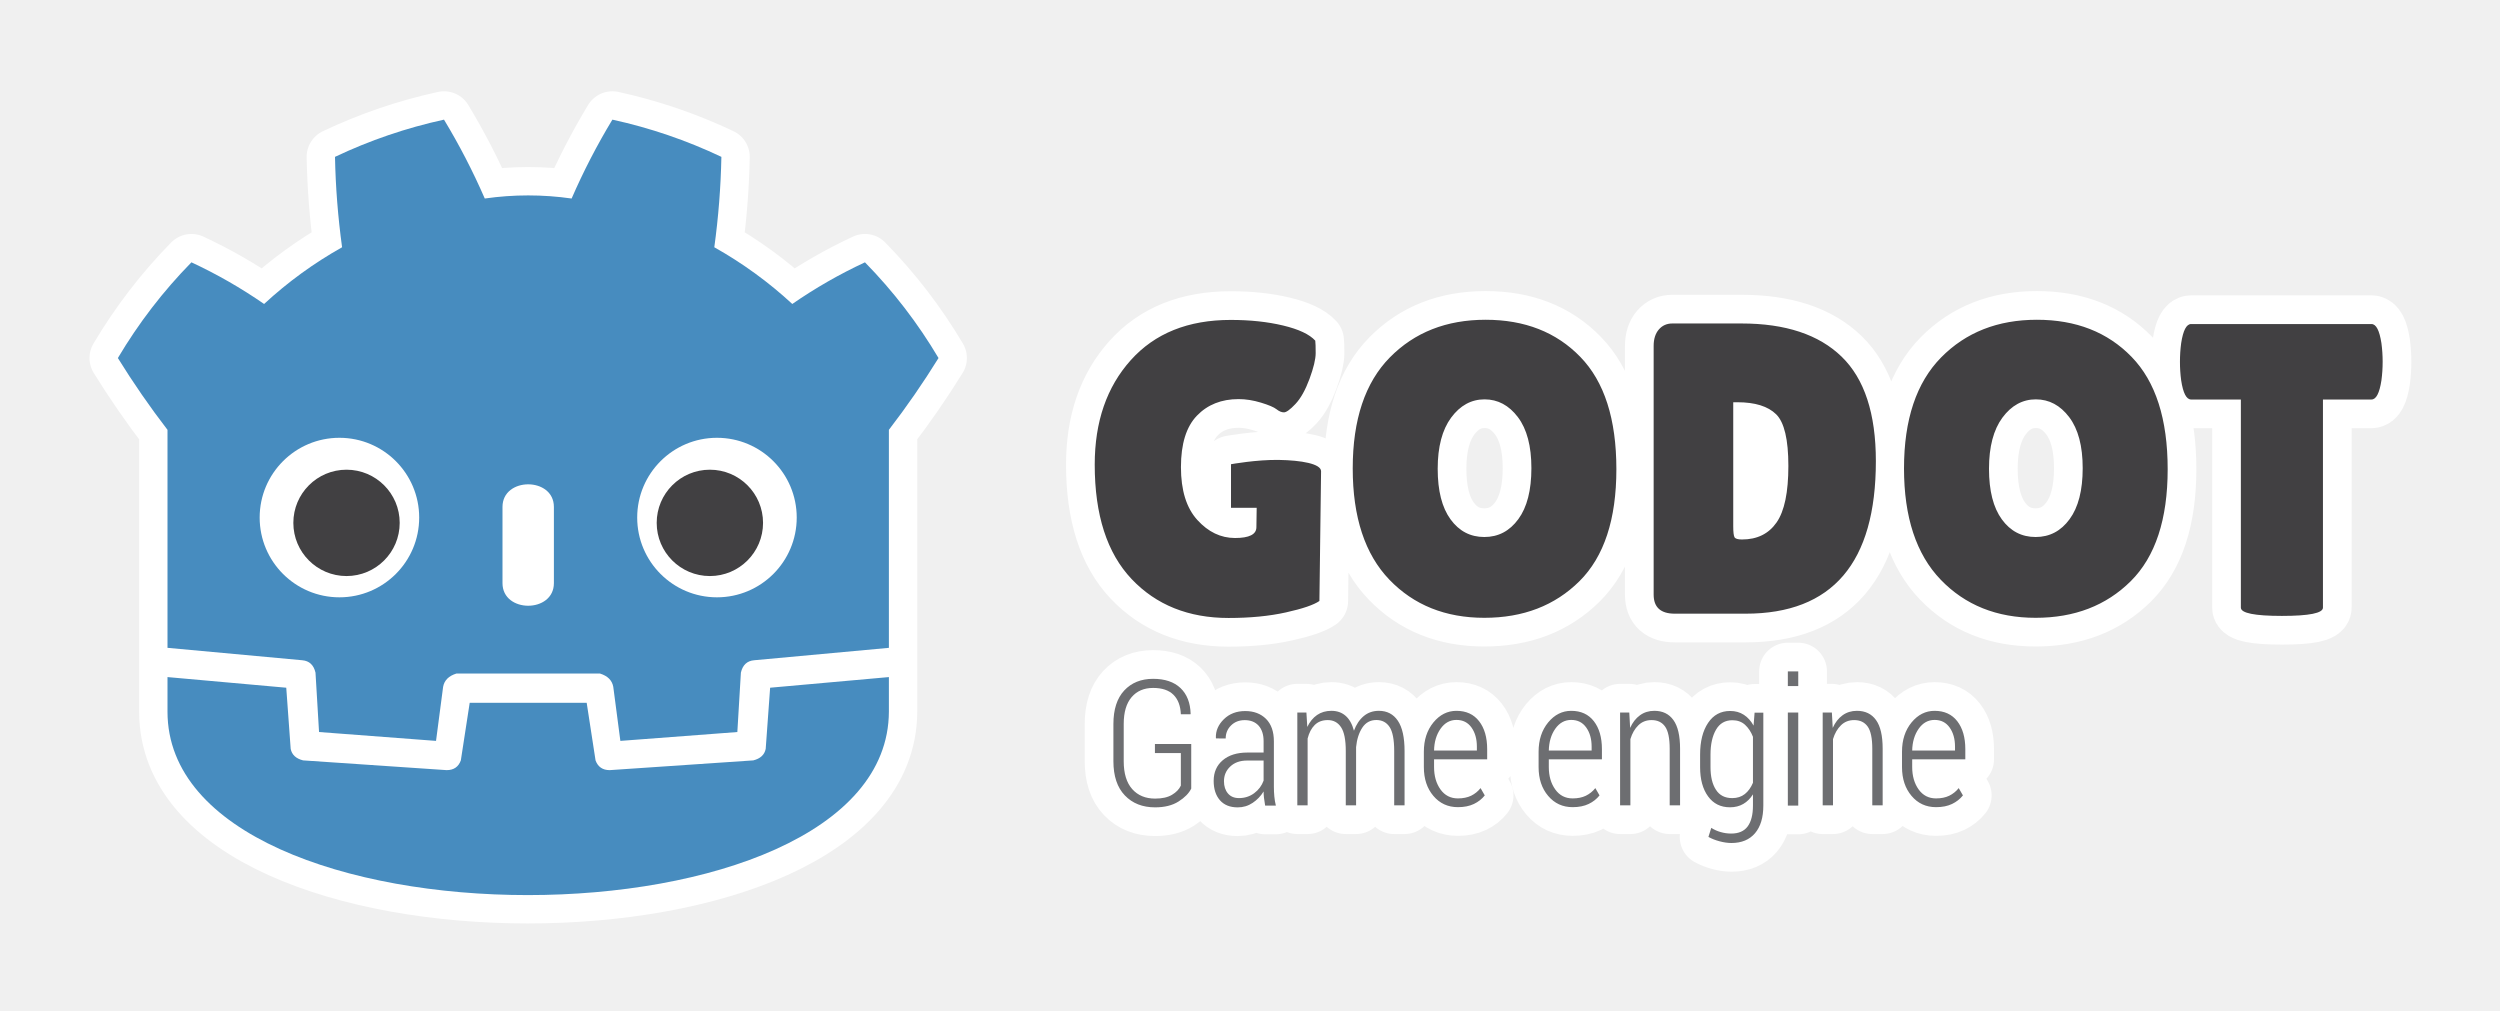
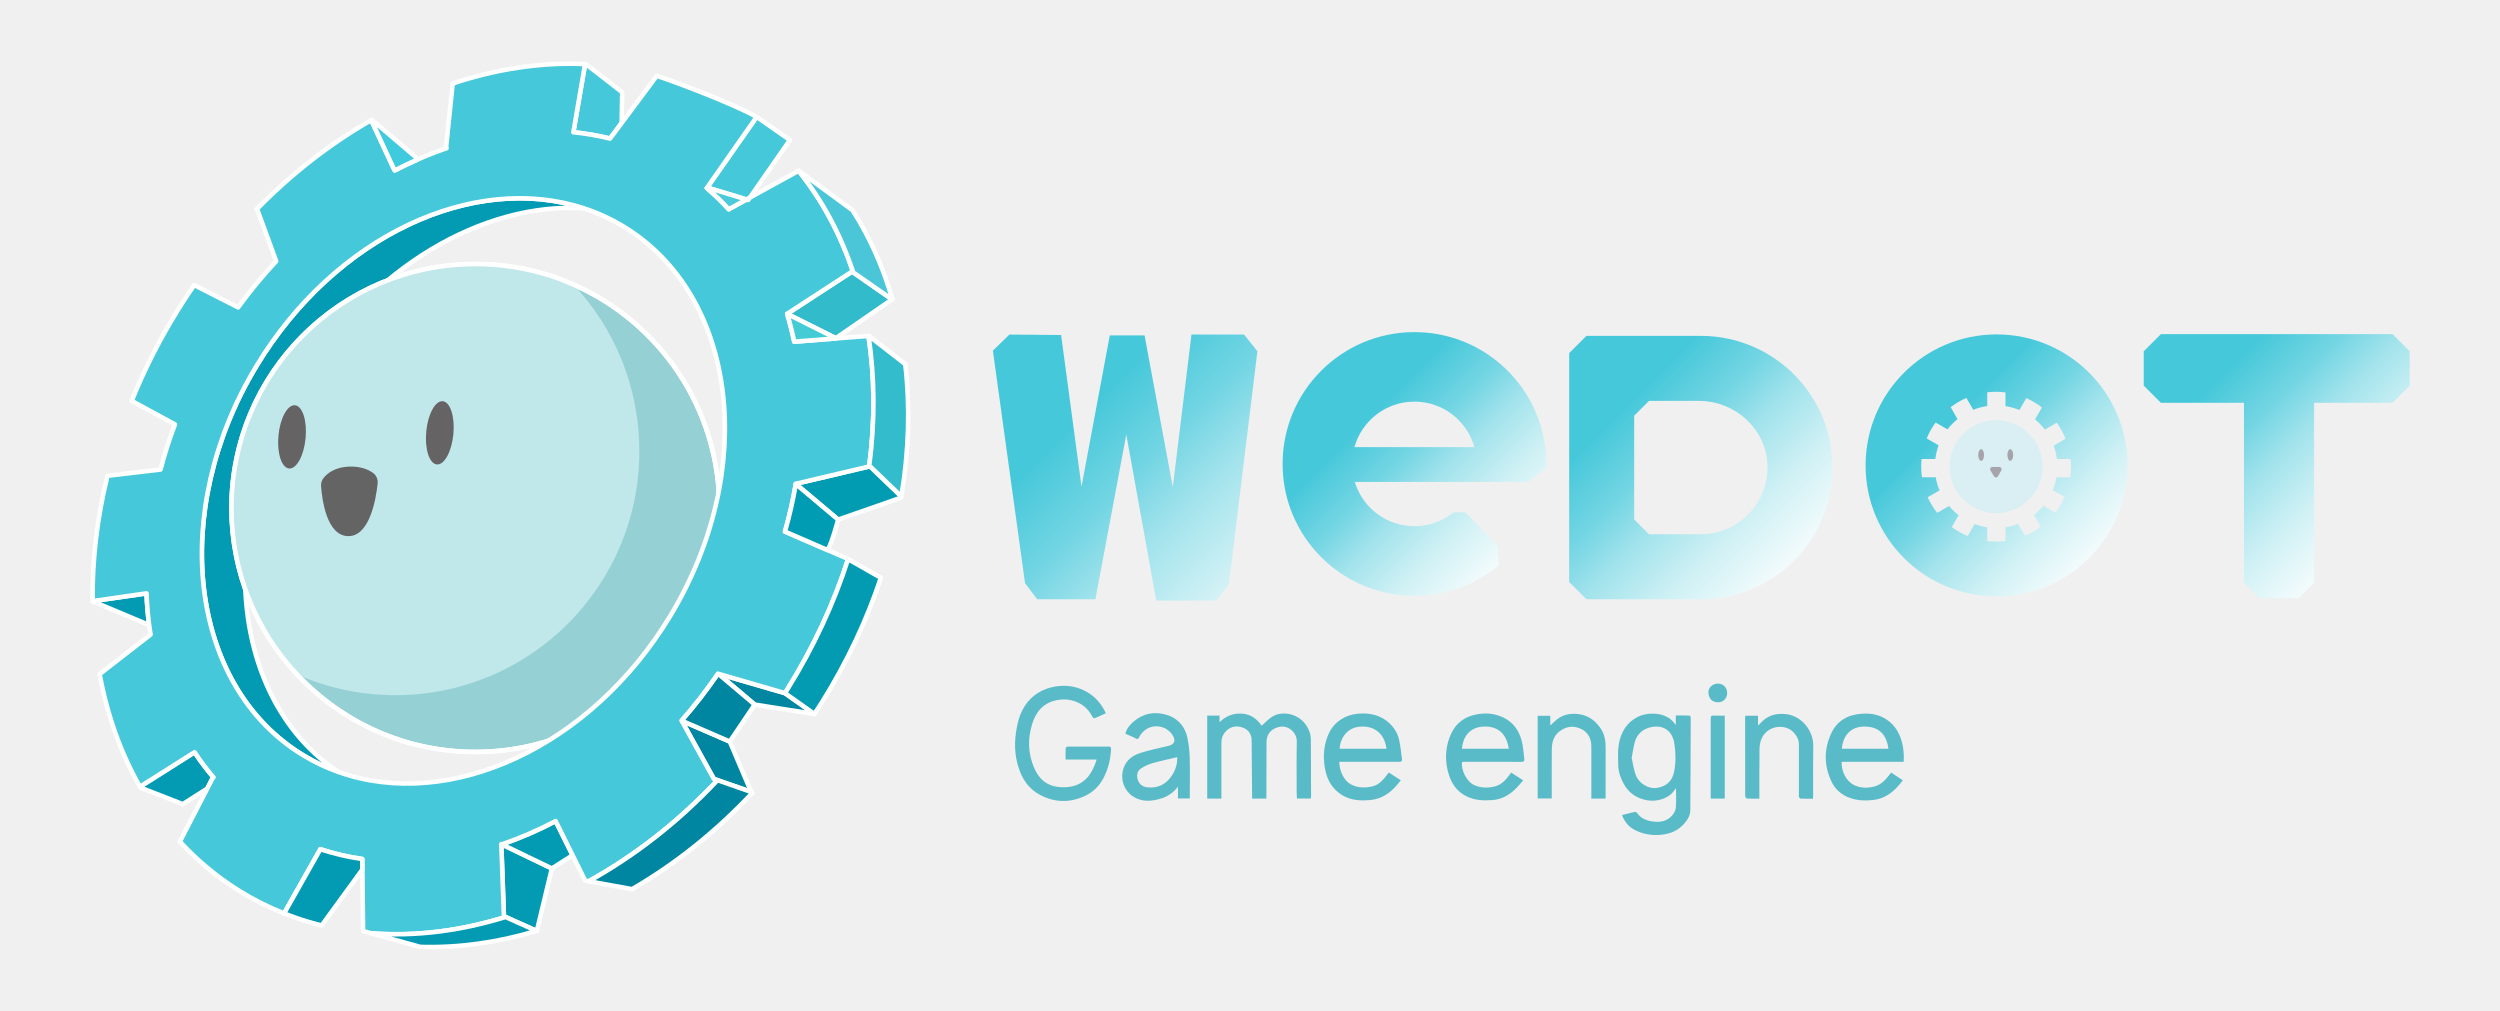
- <svg xmlns="http://www.w3.org/2000/svg" width="1024" height="414">
-   <path stroke="#fff" stroke-linejoin="round" stroke-width="23.5" d="M523.82 188.382c-9.142-.142-19.603 1.764-19.603 1.764v17.842h10.52l-.117 7.953c0 2.946-2.92 4.427-8.747 4.427-5.831 0-10.982-2.47-15.45-7.395-4.48-4.932-6.708-12.141-6.708-21.64 0-9.519 2.176-16.537 6.536-21.065 4.35-4.524 10.05-6.794 17.064-6.794 2.946 0 5.996.476 9.168 1.445 3.174.962 5.293 1.863 6.375 2.707 1.072.867 2.09 1.277 3.056 1.277.96 0 2.513-1.122 4.66-3.392 2.153-2.263 4.082-5.693 5.782-10.267 1.694-4.598 2.543-8.122 2.543-10.621 0-2.48-.054-4.19-.164-5.092-2.379-2.603-6.767-4.666-13.168-6.2-6.39-1.53-13.552-2.289-21.476-2.289-17.438 0-31.073 5.49-40.92 16.47-9.855 10.982-14.773 25.24-14.773 42.79 0 20.607 5.035 36.227 15.103 46.868 10.085 10.64 23.327 15.953 39.743 15.953 8.827 0 16.664-.76 23.51-2.289 6.853-1.523 11.41-3.088 13.676-4.67l.68-53.137c0-3.087-8.149-4.488-17.29-4.645zm84.247-24.804c-5.431 0-9.98 2.496-13.671 7.47-3.672 4.98-5.517 11.969-5.517 20.963 0 9.013 1.754 15.914 5.27 20.722 3.508 4.823 8.117 7.225 13.835 7.225 5.715 0 10.358-2.432 13.924-7.313q5.351-7.293 5.353-20.884c0-9.054-1.846-16.023-5.524-20.89q-5.51-7.292-13.67-7.293m-.083 89.477c-15.9 0-28.868-5.203-38.89-15.61q-15.016-15.624-15.017-45.592c0-19.992 5.063-35.128 15.191-45.435 10.131-10.293 23.209-15.444 39.228-15.444 16.016 0 28.954 5.058 38.795 15.204 9.858 10.126 14.778 25.477 14.778 46.009 0 20.546-5.034 35.828-15.114 45.856-10.08 10.008-23.062 15.012-38.971 15.012m101.95-88.298v50.788c0 2.37.176 3.866.515 4.493.337.624 1.358.937 3.052.937 6.232 0 10.954-2.328 14.181-6.97 3.235-4.636 4.835-12.356 4.835-23.168 0-10.817-1.674-17.865-5-21.139-3.344-3.283-8.64-4.94-15.884-4.94zm-32.599 78.798V141.681c0-2.832.704-5.067 2.126-6.724 1.413-1.632 3.25-2.461 5.521-2.461h28.357c17.994 0 31.664 4.54 40.994 13.597 9.347 9.054 14.02 23.31 14.02 42.784 0 41.66-17.778 62.486-53.326 62.486h-29.03c-5.769 0-8.662-2.597-8.662-7.808m156.544-79.977c-5.432 0-9.994 2.496-13.678 7.47q-5.507 7.471-5.508 20.963c0 9.013 1.758 15.914 5.262 20.722 3.505 4.823 8.119 7.225 13.837 7.225 5.717 0 10.363-2.432 13.924-7.313q5.354-7.293 5.355-20.884c0-9.054-1.843-16.023-5.522-20.89-3.68-4.861-8.23-7.293-13.67-7.293m-.087 89.477q-23.86 0-38.88-15.61-15.03-15.624-15.03-45.592c0-19.992 5.065-35.128 15.191-45.435 10.139-10.293 23.209-15.444 39.233-15.444 16.02 0 28.946 5.058 38.8 15.204 9.85 10.126 14.772 25.477 14.772 46.009 0 20.546-5.037 35.828-15.115 45.856-10.076 10.008-23.07 15.012-38.971 15.012m117.69-4.17c0 2.251-5.597 3.392-16.809 3.392-11.202 0-16.815-1.141-16.815-3.392v-85.248h-20.371c-1.928 0-3.286-2.597-4.077-7.818a56 56 0 0 1-.501-7.636c0-2.592.162-5.146.501-7.636.79-5.205 2.15-7.823 4.077-7.823h73.864c1.924 0 3.277 2.617 4.078 7.823.333 2.49.505 5.043.505 7.636 0 2.608-.172 5.152-.505 7.637-.8 5.22-2.154 7.817-4.078 7.817h-19.87z" />
-   <path fill="#414042" d="M523.82 188.382c-9.142-.142-19.603 1.764-19.603 1.764v17.842h10.52l-.117 7.953c0 2.946-2.92 4.427-8.747 4.427-5.831 0-10.982-2.47-15.45-7.395-4.48-4.932-6.708-12.141-6.708-21.64 0-9.519 2.176-16.537 6.536-21.065 4.35-4.524 10.05-6.794 17.064-6.794 2.946 0 5.996.476 9.168 1.445 3.174.962 5.293 1.863 6.375 2.707 1.072.867 2.09 1.277 3.056 1.277.96 0 2.513-1.122 4.66-3.392 2.153-2.263 4.082-5.693 5.782-10.267 1.694-4.598 2.543-8.122 2.543-10.621 0-2.48-.054-4.19-.164-5.092-2.379-2.603-6.767-4.666-13.168-6.2-6.39-1.53-13.552-2.289-21.476-2.289-17.438 0-31.073 5.49-40.92 16.47-9.855 10.982-14.773 25.24-14.773 42.79 0 20.607 5.035 36.227 15.103 46.868 10.085 10.64 23.327 15.953 39.743 15.953 8.827 0 16.664-.76 23.51-2.289 6.853-1.523 11.41-3.088 13.676-4.67l.68-53.137c0-3.087-8.149-4.488-17.29-4.645m84.247-24.804c-5.431 0-9.98 2.496-13.671 7.47-3.672 4.98-5.517 11.969-5.517 20.963 0 9.013 1.754 15.914 5.27 20.722 3.508 4.823 8.117 7.225 13.835 7.225 5.715 0 10.358-2.432 13.924-7.313q5.351-7.293 5.353-20.884c0-9.054-1.846-16.023-5.524-20.89q-5.51-7.292-13.67-7.293m-.083 89.477c-15.9 0-28.868-5.203-38.89-15.61q-15.016-15.624-15.017-45.592c0-19.992 5.063-35.128 15.191-45.435 10.131-10.293 23.209-15.444 39.228-15.444 16.016 0 28.954 5.058 38.795 15.204 9.858 10.126 14.778 25.477 14.778 46.009 0 20.546-5.034 35.828-15.114 45.856-10.08 10.008-23.062 15.012-38.971 15.012m101.95-88.298v50.788c0 2.37.176 3.866.515 4.493.337.624 1.358.937 3.052.937 6.232 0 10.954-2.328 14.181-6.97 3.235-4.636 4.835-12.356 4.835-23.168 0-10.817-1.674-17.865-5-21.139-3.344-3.283-8.64-4.94-15.884-4.94zm-32.599 78.798V141.681c0-2.832.704-5.067 2.126-6.724 1.413-1.632 3.25-2.461 5.521-2.461h28.357c17.994 0 31.664 4.54 40.994 13.597 9.347 9.054 14.02 23.31 14.02 42.784 0 41.66-17.778 62.486-53.326 62.486h-29.03c-5.769 0-8.662-2.597-8.662-7.808m156.544-79.977c-5.432 0-9.994 2.496-13.678 7.47q-5.507 7.471-5.508 20.963c0 9.013 1.758 15.914 5.262 20.722 3.505 4.823 8.119 7.225 13.837 7.225 5.717 0 10.363-2.432 13.924-7.313q5.354-7.293 5.355-20.884c0-9.054-1.843-16.023-5.522-20.89-3.68-4.861-8.23-7.293-13.67-7.293m-.087 89.477q-23.86 0-38.88-15.61-15.03-15.624-15.03-45.592c0-19.992 5.065-35.128 15.191-45.435 10.139-10.293 23.209-15.444 39.233-15.444 16.02 0 28.946 5.058 38.8 15.204 9.85 10.126 14.772 25.477 14.772 46.009 0 20.546-5.037 35.828-15.115 45.856-10.076 10.008-23.07 15.012-38.971 15.012m117.69-4.17c0 2.251-5.597 3.392-16.809 3.392-11.202 0-16.815-1.141-16.815-3.392v-85.248h-20.371c-1.928 0-3.286-2.597-4.077-7.818a56 56 0 0 1-.501-7.636c0-2.592.162-5.146.501-7.636.79-5.205 2.15-7.823 4.077-7.823h73.864c1.924 0 3.277 2.617 4.078 7.823.333 2.49.505 5.043.505 7.636 0 2.608-.172 5.152-.505 7.637-.8 5.22-2.154 7.817-4.078 7.817h-19.87z" />
-   <path stroke="#fff" stroke-linejoin="round" stroke-width="23.5" d="M487.93 322.997c-.94 1.926-2.664 3.691-5.188 5.289-2.52 1.607-5.722 2.406-9.611 2.406-5.132 0-9.259-1.617-12.394-4.887-3.122-3.243-4.686-7.92-4.686-14.022V296.57c0-5.97 1.473-10.548 4.431-13.743 2.95-3.17 6.903-4.78 11.84-4.78 4.824 0 8.564 1.27 11.212 3.781 2.639 2.519 4.025 6.038 4.146 10.532l-.066.2h-3.94c-.14-3.443-1.14-6.101-3.022-7.979-1.871-1.861-4.655-2.803-8.33-2.803-3.72 0-6.668 1.259-8.823 3.785-2.15 2.518-3.224 6.17-3.224 10.968v15.301q.001 7.462 3.476 11.382c2.316 2.592 5.438 3.892 9.38 3.892 2.876 0 5.19-.51 6.92-1.554 1.738-1.028 2.942-2.285 3.624-3.775V308.45h-10.618v-3.704h14.873zm19.557 3.902c2.336 0 4.416-.661 6.232-2.01 1.82-1.353 3.096-3.063 3.852-5.146v-8.224h-6.756q-4.31 0-6.896 2.442c-1.726 1.617-2.581 3.637-2.581 6.037 0 2.03.534 3.696 1.616 4.981 1.08 1.289 2.59 1.92 4.533 1.92m10.715 3.068a99 99 0 0 1-.48-3.225 22 22 0 0 1-.15-2.562 14.9 14.9 0 0 1-4.483 4.675c-1.836 1.236-3.878 1.848-6.128 1.848-3.147 0-5.567-.975-7.28-2.927-1.702-1.96-2.563-4.6-2.563-7.936 0-3.523 1.237-6.35 3.72-8.448 2.48-2.098 5.85-3.147 10.09-3.147h6.643v-4.672c0-2.686-.686-4.802-2.032-6.331-1.375-1.51-3.264-2.275-5.701-2.275-2.268 0-4.139.722-5.608 2.182-1.463 1.45-2.19 3.224-2.19 5.337l-3.944-.035-.07-.206c-.11-2.866.973-5.4 3.261-7.646 2.279-2.24 5.203-3.352 8.761-3.352 3.517 0 6.347 1.069 8.509 3.2q3.224 3.227 3.226 9.21v18.645c0 1.358.064 2.677.183 3.936a25 25 0 0 0 .627 3.729zm16.905-38.108.36 5.9c1-2.112 2.339-3.739 3.998-4.896q2.498-1.711 5.874-1.711c2.296 0 4.232.668 5.794 2.02 1.562 1.347 2.714 3.387 3.446 6.127.938-2.529 2.264-4.528 3.986-5.975 1.722-1.45 3.812-2.172 6.23-2.172 3.335 0 5.923 1.35 7.755 4.05 1.841 2.705 2.759 6.856 2.759 12.464v22.207h-4.246v-22.28c0-4.663-.645-7.946-1.9-9.834-1.261-1.89-3.071-2.842-5.41-2.842-2.462 0-4.384 1.04-5.767 3.152-1.375 2.112-2.223 4.754-2.531 7.945v23.86h-4.224v-22.258c0-4.554-.639-7.812-1.945-9.759-1.299-1.946-3.107-2.912-5.427-2.912-2.218 0-4.013.677-5.358 2.02-1.353 1.349-2.315 3.195-2.899 5.538v27.369h-4.22v-38.014zm61.457 3.021q-3.966 0-6.517 3.613c-1.705 2.415-2.585 5.392-2.656 8.938h17.537v-1.626c0-3.137-.736-5.75-2.21-7.822-1.482-2.075-3.53-3.103-6.154-3.103m.598 35.735c-4.099 0-7.451-1.543-10.055-4.621q-3.895-4.61-3.896-11.793v-6.313c0-4.798 1.303-8.798 3.912-11.979 2.616-3.167 5.758-4.75 9.441-4.75 3.983 0 7.068 1.413 9.27 4.246q3.313 4.257 3.312 11.434v4.171H587.39v3.162c0 3.68.882 6.744 2.635 9.19 1.757 2.45 4.144 3.666 7.136 3.666 2.077 0 3.888-.367 5.396-1.089a11.1 11.1 0 0 0 3.877-3.132l1.728 2.99c-1.148 1.456-2.634 2.633-4.45 3.505-1.811.868-4 1.312-6.551 1.312m46.411-35.734q-3.976 0-6.528 3.613-2.54 3.62-2.652 8.938h17.54v-1.626c0-3.137-.733-5.75-2.216-7.822-1.475-2.075-3.52-3.103-6.144-3.103m.593 35.735c-4.1 0-7.446-1.543-10.045-4.621q-3.91-4.61-3.91-11.793v-6.313c0-4.798 1.309-8.798 3.913-11.979 2.623-3.167 5.766-4.75 9.45-4.75 3.975 0 7.072 1.413 9.27 4.246 2.2 2.837 3.304 6.65 3.304 11.434v4.171h-21.755v3.162q0 5.52 2.647 9.19c1.747 2.45 4.124 3.666 7.125 3.666 2.087 0 3.888-.367 5.392-1.089a11.2 11.2 0 0 0 3.894-3.132l1.717 2.99c-1.15 1.456-2.633 2.633-4.451 3.505-1.81.868-3.997 1.312-6.55 1.312m23.189-38.755.345 6.284c1.014-2.23 2.353-3.962 4.034-5.166 1.667-1.21 3.63-1.824 5.887-1.824 3.396 0 5.998 1.256 7.804 3.78 1.826 2.518 2.73 6.434 2.73 11.749v23.191h-4.249V306.72c0-4.343-.636-7.377-1.9-9.137-1.258-1.76-3.107-2.636-5.513-2.636-2.158 0-3.968.701-5.419 2.126-1.457 1.412-2.543 3.294-3.267 5.666v27.134h-4.219V291.86zm33.27 22.395c0 3.858.73 6.926 2.213 9.208 1.465 2.304 3.695 3.443 6.671 3.443 2.04 0 3.757-.544 5.167-1.657 1.405-1.113 2.514-2.662 3.336-4.627V301.79c-.79-2.025-1.874-3.66-3.244-4.92-1.368-1.24-3.102-1.863-5.186-1.863-2.97 0-5.216 1.294-6.708 3.891-1.502 2.603-2.25 5.995-2.25 10.161zm-4.262-5.195c0-5.386 1.088-9.714 3.274-12.975 2.169-3.245 5.187-4.871 9.03-4.871 2.134 0 4.007.52 5.607 1.564 1.603 1.024 2.928 2.523 3.992 4.43l.412-5.287h3.581v38.048c0 4.871-1.13 8.646-3.4 11.317-2.271 2.66-5.499 4.009-9.666 4.009-1.5 0-3.11-.235-4.832-.691-1.724-.456-3.252-1.054-4.59-1.805l1.168-3.704a14.1 14.1 0 0 0 3.831 1.716 15.2 15.2 0 0 0 4.352.616q4.536-.001 6.71-2.905c1.452-1.961 2.18-4.798 2.18-8.553v-4.597c-1.079 1.71-2.402 3.024-3.97 3.93-1.563.912-3.39 1.368-5.448 1.368-3.818 0-6.814-1.496-8.976-4.486-2.167-2.983-3.255-6.965-3.255-11.93zm40.2 20.916h-4.266V291.86h4.266zm0-48.968h-4.266v-6.005h4.266zm13.774 10.852.346 6.284c1.016-2.23 2.35-3.962 4.027-5.166 1.677-1.21 3.643-1.824 5.89-1.824 3.397 0 6.01 1.256 7.82 3.78 1.821 2.518 2.717 6.434 2.717 11.749v23.191h-4.248V306.72c0-4.343-.635-7.377-1.897-9.137-1.268-1.76-3.103-2.636-5.517-2.636-2.157 0-3.962.701-5.412 2.126-1.455 1.412-2.545 3.294-3.266 5.666v27.134h-4.224V291.86zm42.074 3.021q-3.978 0-6.518 3.613-2.547 3.62-2.66 8.938h17.54v-1.626c0-3.137-.731-5.75-2.21-7.822-1.476-2.075-3.525-3.103-6.152-3.103m.602 35.735c-4.11 0-7.456-1.543-10.048-4.621q-3.903-4.61-3.903-11.793v-6.313c0-4.798 1.302-8.798 3.91-11.979q3.924-4.75 9.439-4.75c3.978 0 7.077 1.413 9.283 4.246 2.197 2.837 3.3 6.65 3.3 11.434v4.171h-21.76v3.162c0 3.68.887 6.744 2.642 9.19 1.754 2.45 4.133 3.666 7.137 3.666 2.08 0 3.88-.367 5.382-1.089a11.16 11.16 0 0 0 3.897-3.132l1.725 2.99c-1.156 1.456-2.64 2.633-4.454 3.505-1.81.868-3.998 1.312-6.55 1.312" />
-   <path fill="#6d6e71" d="M487.93 322.997c-.94 1.926-2.664 3.691-5.188 5.289-2.52 1.607-5.722 2.406-9.611 2.406-5.132 0-9.259-1.617-12.394-4.887-3.122-3.243-4.686-7.92-4.686-14.022V296.57c0-5.97 1.473-10.548 4.431-13.743 2.95-3.17 6.903-4.78 11.84-4.78 4.824 0 8.564 1.27 11.212 3.781 2.639 2.519 4.025 6.038 4.146 10.532l-.066.2h-3.94c-.14-3.443-1.14-6.101-3.022-7.979-1.871-1.861-4.655-2.803-8.33-2.803-3.72 0-6.668 1.259-8.823 3.785-2.15 2.518-3.224 6.17-3.224 10.968v15.301q.001 7.462 3.476 11.382c2.316 2.592 5.438 3.892 9.38 3.892 2.876 0 5.19-.51 6.92-1.554 1.738-1.028 2.942-2.285 3.624-3.775V308.45h-10.618v-3.704h14.873zm19.557 3.902c2.336 0 4.416-.661 6.232-2.01 1.82-1.353 3.096-3.063 3.852-5.146v-8.224h-6.756q-4.31 0-6.896 2.442c-1.726 1.617-2.581 3.637-2.581 6.037 0 2.03.534 3.696 1.616 4.981 1.08 1.289 2.59 1.92 4.533 1.92m10.715 3.068a99 99 0 0 1-.48-3.225 22 22 0 0 1-.15-2.562 14.9 14.9 0 0 1-4.483 4.675c-1.836 1.236-3.878 1.848-6.128 1.848-3.147 0-5.567-.975-7.28-2.927-1.702-1.96-2.563-4.6-2.563-7.936 0-3.523 1.237-6.35 3.72-8.448 2.48-2.098 5.85-3.147 10.09-3.147h6.643v-4.672c0-2.686-.686-4.802-2.032-6.331-1.375-1.51-3.264-2.275-5.701-2.275-2.268 0-4.139.722-5.608 2.182-1.463 1.45-2.19 3.224-2.19 5.337l-3.944-.035-.07-.206c-.11-2.866.973-5.4 3.261-7.646 2.279-2.24 5.203-3.352 8.761-3.352 3.517 0 6.347 1.069 8.509 3.2q3.224 3.227 3.226 9.21v18.645c0 1.358.064 2.677.183 3.936a25 25 0 0 0 .627 3.729zm16.905-38.108.36 5.9c1-2.112 2.339-3.739 3.998-4.896q2.498-1.711 5.874-1.711c2.296 0 4.232.668 5.794 2.02 1.562 1.347 2.714 3.387 3.446 6.127.938-2.529 2.264-4.528 3.986-5.975 1.722-1.45 3.812-2.172 6.23-2.172 3.335 0 5.923 1.35 7.755 4.05 1.841 2.705 2.759 6.856 2.759 12.464v22.207h-4.246v-22.28c0-4.663-.645-7.946-1.9-9.834-1.261-1.89-3.071-2.842-5.41-2.842-2.462 0-4.384 1.04-5.767 3.152-1.375 2.112-2.223 4.754-2.531 7.945v23.86h-4.224v-22.258c0-4.554-.639-7.812-1.945-9.759-1.299-1.946-3.107-2.912-5.427-2.912-2.218 0-4.013.677-5.358 2.02-1.353 1.349-2.315 3.195-2.899 5.538v27.369h-4.22v-38.014zm61.457 3.021q-3.966 0-6.517 3.613c-1.705 2.415-2.585 5.392-2.656 8.938h17.537v-1.626c0-3.137-.736-5.75-2.21-7.822-1.482-2.075-3.53-3.103-6.154-3.103m.598 35.735c-4.099 0-7.451-1.543-10.055-4.621q-3.895-4.61-3.896-11.793v-6.313c0-4.798 1.303-8.798 3.912-11.979 2.616-3.167 5.758-4.75 9.441-4.75 3.983 0 7.068 1.413 9.27 4.246q3.313 4.257 3.312 11.434v4.171H587.39v3.162c0 3.68.882 6.744 2.635 9.19 1.757 2.45 4.144 3.666 7.136 3.666 2.077 0 3.888-.367 5.396-1.089a11.1 11.1 0 0 0 3.877-3.132l1.728 2.99c-1.148 1.456-2.634 2.633-4.45 3.505-1.811.868-4 1.312-6.551 1.312m46.411-35.734q-3.976 0-6.528 3.613-2.54 3.62-2.652 8.938h17.54v-1.626c0-3.137-.733-5.75-2.216-7.822-1.475-2.075-3.52-3.103-6.144-3.103m.593 35.735c-4.1 0-7.446-1.543-10.045-4.621q-3.91-4.61-3.91-11.793v-6.313c0-4.798 1.309-8.798 3.913-11.979 2.623-3.167 5.766-4.75 9.45-4.75 3.975 0 7.072 1.413 9.27 4.246 2.2 2.837 3.304 6.65 3.304 11.434v4.171h-21.755v3.162q0 5.52 2.647 9.19c1.747 2.45 4.124 3.666 7.125 3.666 2.087 0 3.888-.367 5.392-1.089a11.2 11.2 0 0 0 3.894-3.132l1.717 2.99c-1.15 1.456-2.633 2.633-4.451 3.505-1.81.868-3.997 1.312-6.55 1.312m23.189-38.755.345 6.284c1.014-2.23 2.353-3.962 4.034-5.166 1.667-1.21 3.63-1.824 5.887-1.824 3.396 0 5.998 1.256 7.804 3.78 1.826 2.518 2.73 6.434 2.73 11.749v23.191h-4.249V306.72c0-4.343-.636-7.377-1.9-9.137-1.258-1.76-3.107-2.636-5.513-2.636-2.158 0-3.968.701-5.419 2.126-1.457 1.412-2.543 3.294-3.267 5.666v27.134h-4.219V291.86zm33.27 22.395c0 3.858.73 6.926 2.213 9.208 1.465 2.304 3.695 3.443 6.671 3.443 2.04 0 3.757-.544 5.167-1.657 1.405-1.113 2.514-2.662 3.336-4.627V301.79c-.79-2.025-1.874-3.66-3.244-4.92-1.368-1.24-3.102-1.863-5.186-1.863-2.97 0-5.216 1.294-6.708 3.891-1.502 2.603-2.25 5.995-2.25 10.161zm-4.262-5.195c0-5.386 1.088-9.714 3.274-12.975 2.169-3.245 5.187-4.871 9.03-4.871 2.134 0 4.007.52 5.607 1.564 1.603 1.024 2.928 2.523 3.992 4.43l.412-5.287h3.581v38.048c0 4.871-1.13 8.646-3.4 11.317-2.271 2.66-5.499 4.009-9.666 4.009-1.5 0-3.11-.235-4.832-.691-1.724-.456-3.252-1.054-4.59-1.805l1.168-3.704a14.1 14.1 0 0 0 3.831 1.716 15.2 15.2 0 0 0 4.352.616q4.536-.001 6.71-2.905c1.452-1.961 2.18-4.798 2.18-8.553v-4.597c-1.079 1.71-2.402 3.024-3.97 3.93-1.563.912-3.39 1.368-5.448 1.368-3.818 0-6.814-1.496-8.976-4.486-2.167-2.983-3.255-6.965-3.255-11.93zm40.2 20.916h-4.266V291.86h4.266zm0-48.968h-4.266v-6.005h4.266zm13.774 10.852.346 6.284c1.016-2.23 2.35-3.962 4.027-5.166 1.677-1.21 3.643-1.824 5.89-1.824 3.397 0 6.01 1.256 7.82 3.78 1.821 2.518 2.717 6.434 2.717 11.749v23.191h-4.248V306.72c0-4.343-.635-7.377-1.897-9.137-1.268-1.76-3.103-2.636-5.517-2.636-2.157 0-3.962.701-5.412 2.126-1.455 1.412-2.545 3.294-3.266 5.666v27.134h-4.224V291.86zm42.074 3.021q-3.978 0-6.518 3.613-2.547 3.62-2.66 8.938h17.54v-1.626c0-3.137-.731-5.75-2.21-7.822-1.476-2.075-3.525-3.103-6.152-3.103m.602 35.735c-4.11 0-7.456-1.543-10.048-4.621q-3.903-4.61-3.903-11.793v-6.313c0-4.798 1.302-8.798 3.91-11.979q3.924-4.75 9.439-4.75c3.978 0 7.077 1.413 9.283 4.246 2.197 2.837 3.3 6.65 3.3 11.434v4.171h-21.76v3.162c0 3.68.887 6.744 2.642 9.19 1.754 2.45 4.133 3.666 7.137 3.666 2.08 0 3.88-.367 5.382-1.089a11.16 11.16 0 0 0 3.897-3.132l1.725 2.99c-1.156 1.456-2.64 2.633-4.454 3.505-1.81.868-3.998 1.312-6.55 1.312" />
-   <g fill="#fff" transform="translate(30.492 21.054)scale(.363)">
-     <path d="M105 673v33q407 354 814 0v-33z" />
-     <path fill="none" stroke="#fff" stroke-linejoin="round" stroke-width="64" d="M105 745c0 276 813 276 814 0V427q30-39 56-81-35-59-83-108-43 20-82 47-40-37-88-64 7-51 8-102-59-28-123-42-26 43-46 89-49-7-98 0-20-46-46-89-64 14-123 42 1 51 8 102-48 27-88 64-39-27-82-47-48 49-83 108 26 42 56 81v318z" />
-     <path fill="#478cbf" d="m105 673 152 14q12 1 15 14l4 67 132 10 8-61q2-11 15-15h162q13 4 15 15l8 61 132-10 4-67q3-13 15-14l152-14V427q30-39 56-81-35-59-83-108-43 20-82 47-40-37-88-64 7-51 8-102-59-28-123-42-26 43-46 89-49-7-98 0-20-46-46-89-64 14-123 42 1 51 8 102-48 27-88 64-39-27-82-47-48 49-83 108 26 42 56 81zm0 33v39c0 276 813 276 814 0v-39l-134 12-5 69q-2 10-14 13l-162 11q-12 0-16-11l-10-65H446l-10 65q-4 11-16 11l-162-11q-12-3-14-13l-5-69z" />
-     <path d="M483 600c0 34 58 34 58 0v-86c0-34-58-34-58 0z" />
-     <circle cx="725" cy="526" r="90" />
-     <circle cx="299" cy="526" r="90" />
+ <svg xmlns="http://www.w3.org/2000/svg" width="1024" height="414" version="1.1" viewBox="0 0 1024 414" xml:space="preserve">
+   <style type="text/css">
+ 	.st0{fill:url(#SVGID_1_);}
+ 	.st1{fill:#039BB3;stroke:#FFFFFF;stroke-width:0.992;stroke-linecap:round;stroke-linejoin:round;stroke-miterlimit:10;}
+ 	.st2{fill:#95D0D4;stroke:#FFFFFF;stroke-width:0.992;stroke-miterlimit:10;}
+ 	.st3{fill:#C0E7EA;}
+ 	.st4{fill:none;stroke:#FFFFFF;stroke-width:0.992;stroke-miterlimit:10;}
+ 	.st5{fill:#666364;}
+ 	.st6{fill:#646464;}
+ 	.st7{fill:#45C8DA;stroke:#FFFFFF;stroke-width:0.992;stroke-linecap:round;stroke-linejoin:round;stroke-miterlimit:10;}
+ 	.st8{fill:#32BBCB;stroke:#FFFFFF;stroke-width:0.992;stroke-linecap:round;stroke-linejoin:round;stroke-miterlimit:10;}
+ 	.st9{fill:#019CB2;stroke:#FFFFFF;stroke-width:0.992;stroke-linecap:round;stroke-linejoin:round;stroke-miterlimit:10;}
+ 	.st10{fill:#0086A1;stroke:#FFFFFF;stroke-width:0.992;stroke-linecap:round;stroke-linejoin:round;stroke-miterlimit:10;}
+ 	.st11{fill:#3FCADD;stroke:#FFFFFF;stroke-width:0.992;stroke-linecap:round;stroke-linejoin:round;stroke-miterlimit:10;}
+ 	.st12{fill:#4ACADA;stroke:#FFFFFF;stroke-width:0.992;stroke-linecap:round;stroke-linejoin:round;stroke-miterlimit:10;}
+ 	.st13{fill:#009CB3;stroke:#FFFFFF;stroke-width:0.992;stroke-linecap:round;stroke-linejoin:round;stroke-miterlimit:10;}
+ 	.st14{fill:#33BCCC;stroke:#FFFFFF;stroke-width:0.992;stroke-linecap:round;stroke-linejoin:round;stroke-miterlimit:10;}
+ 	.st15{fill:#43CCD4;stroke:#FFFFFF;stroke-width:0.992;stroke-linecap:round;stroke-linejoin:round;stroke-miterlimit:10;}
+ 	.st16{fill:#4AC6D8;stroke:#FFFFFF;stroke-width:0.992;stroke-linecap:round;stroke-linejoin:round;stroke-miterlimit:10;}
+ 	.st17{fill:#039BB2;stroke:#FFFFFF;stroke-width:0.992;stroke-linecap:round;stroke-linejoin:round;stroke-miterlimit:10;}
+ 	.st18{fill:url(#SVGID_00000031918329305661806560000013481626714713804435_);}
+ 	.st19{fill:url(#SVGID_00000052074692473146166420000014073522574086860445_);}
+ 	.st20{fill:url(#SVGID_00000013891789681534132390000007234508302796126619_);}
+ 	.st21{fill:#D9EFF4;}
+ 	.st22{fill:#A6A4AA;}
+ 	.st23{fill:url(#SVGID_00000016037355769388288190000018374799492484434086_);}
+ 	.st24{fill:#59BBC7;}
+ 	.st25{fill:url(#SVGID_00000127013451408738508890000006830396803497918890_);}
+ 	.st26{fill:none;}
+ 	.st27{fill:#039BB3;}
+ 	.st28{fill:#95D0D4;}
+ 	.st29{fill:#45C8DA;}
+ 	.st30{fill:#32BBCB;}
+ 	.st31{fill:#019CB2;}
+ 	.st32{fill:#0086A1;}
+ 	.st33{fill:#3FCADD;}
+ 	.st34{fill:#4ACADA;}
+ 	.st35{fill:#009CB3;}
+ 	.st36{fill:#33BCCC;}
+ 	.st37{fill:#43CCD4;}
+ 	.st38{fill:#4AC6D8;}
+ 	.st39{fill:#039BB2;}
+ 	.st40{fill:url(#SVGID_00000183928788038122311590000008959641642962662031_);}
+ 	.st41{fill:url(#SVGID_00000103254394115248746500000007954516804238988197_);}
+ 	.st42{fill:url(#SVGID_00000075882310996937415320000012932923057009567360_);}
+ 	.st43{fill:url(#SVGID_00000183946555333433480600000016128002491720684683_);}
+ 	.st44{fill:url(#SVGID_00000009557397835014597260000001775053676381569927_);}
+ 	.st45{fill:url(#SVGID_00000101781421024456693840000008756121804441578658_);}
+ 	.st46{fill:url(#SVGID_00000099658145593202827290000002423522037563722629_);}
+ 	.st47{fill:url(#SVGID_00000015330298315246003220000005647962077857602709_);}
+ 	.st48{fill:url(#SVGID_00000017489681196715622890000004793329624792334467_);}
+ </style>
+   <g transform="matrix(1.8791 0 0 1.8791 -47.55 -162.31)">
+     <path class="st1" d="m152.57 131.78c-21.86-1.36-46.44 12.77-61.46 37.58-19.31 31.92-15.63 69.66 7.99 85.3-2.65-0.93-5.21-2.14-7.67-3.63-24.9-15.07-29.46-53.09-10.19-84.93 17.14-28.31 47.35-42.2 71.33-34.32z" />
+     <path class="st2" d="m182.11 197.11c0 29.37-23.81 53.17-53.18 53.17-15.32 0-29.14-6.48-38.84-16.85-8.9-9.5-14.34-22.27-14.34-36.32 0-29.37 23.81-53.18 53.18-53.18 7.62 0 14.85 1.6 21.4 4.48 18.71 8.24 31.78 26.94 31.78 48.7z" />
+     <path class="st3" d="m164.67 184.73c0 29.37-23.81 53.18-53.18 53.18-7.62 0-14.85-1.6-21.4-4.48-8.9-9.5-14.34-22.27-14.34-36.32 0-29.37 23.81-53.18 53.18-53.18 7.62 0 14.85 1.6 21.4 4.48 8.9 9.5 14.34 22.27 14.34 36.32z" />
+     <path class="st4" d="m182.11 197.11c0 29.37-23.81 53.17-53.18 53.17-15.32 0-29.14-6.48-38.84-16.85-8.9-9.5-14.34-22.27-14.34-36.32 0-29.37 23.81-53.18 53.18-53.18 7.62 0 14.85 1.6 21.4 4.48 18.71 8.24 31.78 26.94 31.78 48.7z" />
+     <ellipse class="st5" transform="matrix(.0934 -.9956 .9956 .0934 -100.15 253.21)" cx="88.96" cy="181.6" rx="6.92" ry="2.97" />
+     <ellipse class="st5" transform="matrix(.0934 -.9956 .9956 .0934 -70.069 284.48)" cx="121.17" cy="180.72" rx="6.92" ry="2.97" />
+     <path class="st6" d="m95.29 192.33c-0.05-0.65 0.15-1.29 0.57-1.8 0.78-0.95 2.39-2.29 5.38-2.44 2.63-0.13 4.35 0.64 5.35 1.35 0.75 0.52 1.13 1.43 1.03 2.33-0.34 3.22-1.67 11.43-6.33 11.47-4.83 0.05-5.81-8.2-6-10.91z" />
+     <path class="st7" d="m160.99 112.95-2.71 3.63c-2.62-0.65-5.29-1.11-8-1.38l2.56-14.86c0.06 0 0.11 0 0.17 0.01h0.01l7.9 6.13-0.1 6.35z" />
+     <path class="st1" d="m57.82 222.62-12.32-5.17v-0.04l11.74-1.7c0.09 2.34 0.28 4.64 0.58 6.91z" />
+     <path class="st1" d="m71.85 255.82-0.18 0.15-1.26 2.44-0.09-0.04-5.18 3.29-9.22-3.6c-0.04-0.06-0.08-0.12-0.11-0.19l11.91-7.53c1.26 1.92 2.63 3.75 4.13 5.48z" />
+     <path class="st7" d="m197.48 116.9-1.77 2.55-6.95 10-0.01 0.01-0.73 0.4-8.57-2.6 9.65-13.78h0.01l1.12-1.61c0.12 0.06 0.24 0.13 0.35 0.21l0.01 0.01z" />
+     <polygon class="st8" points="211.03 145.57 211.29 145.75 219.75 151.64 213.91 155.67 207.49 160.1 196.89 154.8 196.89 154.78" />
+     <path class="st9" d="m221.77 194.58v0.01c-0.02 0.09-0.03 0.17-0.05 0.26l-8.72 3.05-5 1.74-9.23-7.76c0-0.02 0.01-0.03 0-0.05l15.99-3.77 0.19-0.04z" />
+     <polygon class="st10" points="202.83 242.01 194.3 240.67 189.81 239.96 181.85 233.24 196.4 237.46" />
+     <path class="st1" d="m145.6 275.68-1.82 7.56-1.45 6.03c-0.03 0.01-0.05 0.02-0.07 0.02l-6.76-3.03-0.35-0.16-0.57-15.64 0.12-0.03z" />
+     <path class="st1" d="m150.12 272.8-4.52 2.88-10.9-5.25c3.95-1.36 7.87-3.05 11.72-5.08l0.05 0.1z" />
+     <polygon class="st10" points="184.38 248.02 185.94 251.69 189.05 259 181.71 256.44 180.91 256.16 173.89 243.47" />
+     <path class="st10" d="m189.81 239.96-5.43 8.06-10.49-4.55-0.03-0.02c2.8-3.19 5.46-6.61 7.94-10.24l0.05 0.03z" />
+     <path class="st7" d="m214.76 188.06c1.3-9.8 1.24-19.41-0.15-28.46l-7.12 0.55-9.06 0.71c-0.43-2.06-0.94-4.08-1.54-6.06l-0.01-0.01h0.01v-0.01l14.14-9.21 0.26 0.18c-2.72-8.2-6.71-15.69-11.92-22.14l-10.61 5.84-0.01 0.01-0.36 0.51-0.37-0.11-3.77 2.07-0.08 0.07c-1.49-1.64-3.09-3.19-4.8-4.64l0.08-0.1 9.65-13.78h0.01l1.12-1.61c-4.47-2.66-19.14-8.19-21.77-8.95l-7.47 10.03-2.71 3.63c-2.62-0.65-5.29-1.11-8-1.38l2.56-14.86c-9.46-0.43-19.23 1.03-28.86 4.24l-1.43 13.84 0.09 0.27c-2.15 0.73-4.29 1.56-6.41 2.5-1.64 0.71-3.27 1.49-4.88 2.33l-0.23-0.43-4.9-10.53c-8.83 5.05-17.28 11.58-24.97 19.44l0.18 0.18 4.08 11.13c-2.91 3.12-5.69 6.48-8.29 10.06l-0.08-0.03-9.5-4.83c-1.17 1.7-2.31 3.43-3.42 5.21-4.08 6.54-7.48 13.26-10.21 20.05l0.07 0.03 9.36 5.09c-1.24 3.27-2.28 6.54-3.14 9.82v0.01l-11.57 1.37c-2.28 9.25-3.34 18.45-3.23 27.32l11.74-1.7c0.09 2.34 0.28 4.64 0.58 6.91 0.09 0.7 0.19 1.39 0.3 2.08l-11.1 8.62c1.64 8.87 4.58 17.17 8.79 24.55l11.91-7.53c1.26 1.92 2.63 3.75 4.13 5.48l-0.18 0.15-1.26 2.44-5.84 11.3-0.09 0.08c3.74 4.08 8.03 7.68 12.85 10.69 3.19 1.99 6.5 3.66 9.92 5.01l0.06-0.15 7.76-13.74 0.04-0.12c2.98 0.98 6.03 1.7 9.15 2.14l0.03 2.31 0.16 13.39 1.8 0.5h0.01c9.55 0.73 19.45-0.52 29.24-3.56l-0.35-0.16-0.57-15.64v-0.09l0.12 0.06c3.95-1.36 7.87-3.05 11.72-5.08l0.05 0.1 3.65 7.35 2.74 5.53 0.77 0.14c10-5.52 19.54-12.93 28.08-22.03l-0.8-0.28-7.02-12.69-0.03-0.02c2.8-3.19 5.46-6.61 7.94-10.24l0.05 0.03 14.55 4.22c0.2-0.29 0.38-0.59 0.57-0.89 5.73-9.18 10.12-18.72 13.2-28.31l-0.28-0.16-4.19-1.82-9.19-3.99-0.1-0.03c0.99-3.47 1.78-6.93 2.36-10.38l-0.05-0.04 0.05-0.01zm-43.37 32.6c-17.37 28.7-48.16 42.57-72.29 34-2.65-0.93-5.21-2.14-7.67-3.63-24.9-15.07-29.46-53.09-10.19-84.93 17.14-28.31 47.35-42.2 71.33-34.32h0.02c2.98 0.98 5.86 2.3 8.61 3.96 24.9 15.07 29.46 53.09 10.19 84.92z" />
+     <path class="st11" d="m116.23 121.19c-1.64 0.71-3.27 1.49-4.88 2.33l-0.23-0.43-4.9-10.53c0.05-0.02 0.09-0.05 0.14-0.08l9.65 8.21z" />
+     <path class="st1" d="m104.29 275.93-8.84 12.13-0.01 0.05c-0.95-0.23-1.9-0.49-2.84-0.77-1.81-0.53-3.59-1.15-5.35-1.85l0.06-0.15 7.76-13.74 0.04-0.12c2.98 0.98 6.03 1.7 9.15 2.14z" />
+     <path class="st12" d="m188.02 129.86-3.77 2.07-0.08 0.07c-1.49-1.64-3.09-3.19-4.8-4.64l0.08-0.1z" />
+     <path class="st1" d="m142.26 289.29c-8.54 2.56-17.15 3.76-25.52 3.48v-0.04l-10.48-2.91c9.55 0.73 19.45-0.52 29.24-3.56z" />
+     <path class="st10" d="m189.29 259.22c-8 8.53-16.89 15.57-26.2 20.97h-0.01l-9.45-1.72c10-5.52 19.54-12.93 28.08-22.03l7.34 2.56z" />
+     <path class="st13" d="m208 199.64s-1.33 5.11-2.27 6.56l-0.03 0.08-9.19-3.99-0.1-0.03c0.99-3.47 1.78-6.93 2.36-10.38z" />
+     <path class="st14" d="m221.77 194.58-6.82-6.56-0.19 0.04c1.3-9.8 1.24-19.41-0.15-28.46l0.08-0.01 7.94 6.16c1.08 9.22 0.8 18.95-0.86 28.83z" stroke="#fff" stroke-width=".992" />
+     <path class="st15" d="m207.49 160.1v0.05l-9.06 0.71c-0.43-2.06-0.94-4.08-1.54-6.06z" />
+     <path class="st16" d="m219.82 151.62-0.07 0.02-8.46-5.89c-2.72-8.2-6.71-15.69-11.92-22.14l0.04-0.02 11.73 8.62c3.77 5.88 6.67 12.41 8.68 19.41z" />
+     <path class="st17" d="m217.33 212.28c-3.05 9.17-7.31 18.29-12.79 27.07-0.56 0.9-1.13 1.78-1.71 2.66l-6.43-4.55c0.2-0.29 0.38-0.59 0.57-0.89 5.73-9.18 10.12-18.72 13.2-28.31l6.92 3.94z" />
  </g>
-   <g fill="#414042" transform="translate(30.492 21.054)scale(.363)">
-     <circle cx="307" cy="532" r="60" />
-     <circle cx="717" cy="532" r="60" />
+   <linearGradient id="SVGID_00000163789698304475203470000008579991115055182754_" x1="246.12" x2="308.23" y1="170.51" y2="232.62" gradientUnits="userSpaceOnUse">
+     <stop stop-color="#45C8DA" offset=".25" />
+     <stop stop-color="#73d5e3" offset=".45" />
+     <stop stop-color="#a2e3ec" offset=".6" />
+     <stop stop-color="#d0f1f5" offset=".798" />
+     <stop stop-color="#f3fbfc" offset="1" />
+   </linearGradient>
+   <linearGradient id="SVGID_00000175305928514449291890000003713836498628936102_" x1="313.3" x2="353.85" y1="177.35" y2="217.9" gradientUnits="userSpaceOnUse">
+     <stop stop-color="#45C8DA" offset=".25" />
+     <stop stop-color="#73d5e3" offset=".45" />
+     <stop stop-color="#a2e3ec" offset=".6" />
+     <stop stop-color="#d0f1f5" offset=".8" />
+     <stop stop-color="#f3fbfc" offset="1" />
+   </linearGradient>
+   <linearGradient id="SVGID_00000173848438352162319410000016985232516233593790_" x1="499.94" x2="543.73" y1="165.77" y2="209.57" gradientUnits="userSpaceOnUse">
+     <stop stop-color="#45C8DA" offset=".25" />
+     <stop stop-color="#73d5e3" offset=".45" />
+     <stop stop-color="#a2e3ec" offset=".6" />
+     <stop stop-color="#d0f1f5" offset=".8" />
+     <stop stop-color="#f3fbfc" offset="1" />
+   </linearGradient>
+   <linearGradient id="SVGID_00000137122532643017480800000003183249135205298071_" x1="365.96" x2="413.09" y1="174.9" y2="222.02" gradientUnits="userSpaceOnUse">
+     <stop stop-color="#45C8DA" offset=".25" />
+     <stop stop-color="#73d5e3" offset=".45" />
+     <stop stop-color="#a2e3ec" offset=".6" />
+     <stop stop-color="#d0f1f5" offset=".8" />
+     <stop stop-color="#f3fbfc" offset="1" />
+   </linearGradient>
+   <g transform="matrix(1.8791 0 0 1.8791 -47.55 -181.42)">
+     <path d="m550.57 173.12v7.49l-3.74 3.74h-17.1v39.22l-3.35 3.35h-8.59l-3.35-3.35v-39.22h-18.11l-3.74-3.74v-7.49l3.74-3.74h50.5z" fill="url(#SVGID_00000173848438352162319410000016985232516233593790_)" />
+     <linearGradient id="SVGID_1_" x1="440.32" x2="480.69" y1="177.8" y2="218.18" gradientUnits="userSpaceOnUse">
+       <stop stop-color="#45C8DA" offset=".25" />
+       <stop stop-color="#73d5e3" offset=".45" />
+       <stop stop-color="#a2e3ec" offset=".6" />
+       <stop stop-color="#d0f1f5" offset=".8" />
+       <stop stop-color="#f3fbfc" offset="1" />
+     </linearGradient>
+     <path class="st0" d="m460.51 169.44c-15.77 0-28.55 12.78-28.55 28.55s12.78 28.55 28.55 28.55 28.55-12.78 28.55-28.55c-0.01-15.77-12.79-28.55-28.55-28.55zm16.06 31.14h-3c-0.17 0.97-0.44 1.91-0.82 2.8l2.6 1.5c-0.55 1.23-1.24 2.38-2.05 3.42l-2.6-1.51c-0.61 0.74-1.3 1.41-2.05 1.99l1.5 2.6c-1.06 0.79-2.22 1.45-3.45 1.97l-1.5-2.61c-0.87 0.34-1.79 0.59-2.74 0.74v2.99c-0.67 0.09-1.36 0.13-2.05 0.13-0.65 0-1.3-0.04-1.93-0.11v-3c-0.96-0.14-1.88-0.38-2.75-0.71l-1.5 2.61c-1.24-0.51-2.41-1.17-3.48-1.95l1.5-2.59c-0.77-0.59-1.47-1.27-2.09-2.01l-2.6 1.5c-0.82-1.04-1.52-2.19-2.06-3.41l2.59-1.49c-0.39-0.91-0.67-1.86-0.84-2.86h-3c-0.11-0.76-0.17-1.53-0.17-2.31 0-0.56 0.03-1.12 0.08-1.67h3c0.12-1.04 0.37-2.03 0.72-2.98l-2.6-1.5c0.5-1.24 1.16-2.41 1.94-3.48l2.59 1.5c0.64-0.83 1.38-1.58 2.19-2.24l-1.5-2.6c1.05-0.8 2.2-1.48 3.43-2.02l1.5 2.6c0.96-0.39 1.98-0.67 3.05-0.82v-3c0.63-0.07 1.28-0.11 1.93-0.11 0.69 0 1.38 0.04 2.05 0.13v2.99c1.06 0.17 2.07 0.46 3.03 0.85l1.5-2.59c1.22 0.54 2.37 1.22 3.41 2.04l-1.5 2.59c0.8 0.66 1.52 1.41 2.14 2.23l2.59-1.5c0.78 1.07 1.43 2.24 1.93 3.49l-2.6 1.5c0.34 0.93 0.58 1.91 0.7 2.92h3c0.05 0.55 0.08 1.11 0.08 1.67 0 0.78-0.06 1.55-0.17 2.31z" fill="url(#SVGID_1_)" />
+     <circle class="st21" cx="460.41" cy="198.27" r="10.14" />
+     <ellipse class="st22" cx="457.15" cy="195.73" rx=".63" ry="1.27" />
+     <ellipse class="st22" cx="463.5" cy="195.73" rx=".63" ry="1.27" />
+     <path class="st22" d="m459.61 198.33h1.49c0.39 0 0.63 0.42 0.44 0.76l-0.72 1.27c-0.19 0.34-0.67 0.34-0.87 0.01l-0.77-1.27c-0.21-0.33 0.04-0.77 0.43-0.77z" />
+     <path d="m396.05 169.76h-24.94c-1.47 1.47-2.3 2.29-3.76 3.76v49.89c1.46 1.47 2.29 2.29 3.76 3.76h24.94c7.93 0 15.11-3.21 20.3-8.41 5.2-5.19 8.41-12.37 8.41-20.3 0-15.85-12.85-28.7-28.71-28.7zm0 43.24h-11.3c-1.26-1.27-1.97-1.97-3.23-3.23v-22.61l3.23-3.23h10.88c7.82 0 14.55 6 14.94 13.8 0.41 8.35-6.26 15.27-14.52 15.27z" fill="url(#SVGID_00000137122532643017480800000003183249135205298071_)" />
+     <path d="m362.11 193.93c-1.83-14.1-13.89-24.99-28.49-24.99-15.87 0-28.74 12.86-28.74 28.73s12.87 28.74 28.74 28.74c6.98 0 13.37-2.49 18.34-6.62l-0.15-4.18-7.1-7.39h-2.54c-2.34 1.89-5.31 3.03-8.55 3.03-6.14 0-11.32-4.07-13-9.66h37.82l3.9-3.11c0.02-0.27 0.02-0.54 0.02-0.81 0-1.27-0.08-2.52-0.25-3.74zm-41.57 0.08c1.6-5.72 6.85-9.92 13.08-9.92s11.48 4.2 13.07 9.92z" fill="url(#SVGID_00000175305928514449291890000003713836498628936102_)" />
+     <polygon points="296.48 169.47 299.39 173.11 293.17 223.95 290.42 227.45 277.35 227.45 270.81 191.26 264.08 227.17 251.39 227.17 248.74 223.66 241.73 172.98 245.33 169.47 256.6 169.57 261.05 202.63 267.21 169.66 274.79 169.66 280.95 202.73 285.02 169.47" fill="url(#SVGID_00000163789698304475203470000008579991115055182754_)" />
+   </g>
+   <g transform="matrix(1.8791 0 0 1.8791 -47.55 -160.72)">
+     <path class="st24" d="m378.86 263.2c1-0.25 1.87-0.49 2.76-0.69 0.14-0.03 0.38 0.04 0.45 0.14 1.03 1.48 2.54 1.92 4.23 2.01 1.57 0.08 2.88-0.46 3.78-1.75 0.3-0.43 0.51-0.99 0.54-1.51 0.07-1.31 0.02-2.62 0.02-4.01-0.11 0.08-0.18 0.12-0.22 0.17-1.19 2.06-3.97 2.79-6.04 2.42-2.23-0.39-3.97-1.51-5.09-3.5-0.72-1.28-1.21-2.66-1.25-4.13-0.04-1.53-0.13-3.1 0.13-4.6 0.45-2.57 1.66-4.72 4.13-5.96 2.13-1.07 6.14-1.15 8 1.41 0.06 0.08 0.13 0.16 0.29 0.36v-2.07c1 0 1.97-0.01 2.94 0.02 0.11 0 0.31 0.26 0.31 0.39-0.02 6.74-0.03 13.48-0.09 20.22-0.01 1.13-0.57 2.1-1.32 2.94-1.36 1.54-3.09 2.26-5.11 2.44-2.01 0.18-3.92-0.15-5.71-1.08-1.32-0.67-2.18-1.77-2.75-3.22zm2.11-12.49c0.26 1.17 0.43 2.45 0.85 3.65 0.69 1.93 2.75 3.2 4.66 2.91 2.03-0.31 3.37-1.47 3.77-3.65 0.37-2 0.34-4.05 0.02-6.07-0.43-2.64-2.28-4.02-4.85-3.56-1.95 0.35-3.3 1.46-3.8 3.42-0.27 1.04-0.42 2.11-0.65 3.3z" />
+     <path class="st24" d="m301.35 259.6h-3.12v-0.86c-0.03-3.94-0.06-7.88-0.1-11.83-0.01-1.33-0.68-2.31-1.88-2.76-1.31-0.49-2.61-0.35-3.68 0.73-0.72 0.72-1.03 1.56-1.03 2.56 0.01 3.8 0 7.59 0 11.39v0.77h-3.09v-18.08h2.69v1.44c1.37-1.38 3-1.99 4.86-1.88 1.93 0.11 3.33 1.18 4.31 2.65 0.75-0.66 1.43-1.42 2.26-1.95 2.27-1.45 5.61-0.63 7.25 1.55 0.77 1.03 1.22 2.17 1.22 3.46 0.03 4.07 0.04 8.14 0.05 12.21 0 0.19-0.03 0.38-0.06 0.59h-3.03c-0.02-0.4-0.05-0.8-0.05-1.19 0-3.73-0.06-7.46 0.03-11.19 0.05-1.99-1.9-3.8-4.06-3.18-1.79 0.51-2.53 1.74-2.54 3.24-0.03 3.82-0.02 7.63-0.03 11.45v0.88z" />
+     <path class="st24" d="m264.34 251.09h-6.76c0-0.88-0.02-1.69 0.02-2.51 0.01-0.11 0.27-0.31 0.42-0.31 3.02-0.02 6.03-0.02 9.05 0 0.15 0 0.44 0.23 0.43 0.34-0.09 2.28-0.59 4.47-1.65 6.49-0.94 1.79-2.32 3.15-4.17 3.98-3.29 1.49-6.56 1.39-9.73-0.31-2.07-1.11-3.46-2.88-4.31-5.05-1.07-2.74-1.3-5.59-0.88-8.47 0.19-1.32 0.45-2.68 0.94-3.91 1.08-2.72 2.98-4.7 5.81-5.7 1.21-0.43 2.46-0.62 3.73-0.62 1.77 0.01 3.43 0.46 4.96 1.33 1.9 1.07 3.23 2.66 4.15 4.65-0.82 0.37-1.62 0.76-2.44 1.09-0.11 0.04-0.41-0.15-0.48-0.3-0.68-1.34-1.66-2.39-3.01-3.05-1.53-0.74-3.13-0.93-4.81-0.58-2.86 0.59-4.47 2.47-5.3 5.12-1.03 3.31-0.94 6.59 0.48 9.77 1.41 3.16 3.78 4.23 6.93 4.07 3.02-0.16 5.01-1.87 6.12-4.63 0.09-0.21 0.18-0.43 0.25-0.64 0.08-0.21 0.14-0.43 0.25-0.76z" />
+     <path class="st24" d="m328.04 253.92c0.87 0.57 1.72 1.12 2.61 1.69-1.7 2.24-3.63 4-6.61 4.3-2.21 0.22-4.33 0.09-6.24-1.1-2.07-1.28-3.2-3.21-3.65-5.6-0.38-2.01-0.38-4 0.15-5.97 0.47-1.76 1.27-3.36 2.75-4.5 1.64-1.26 3.54-1.73 5.59-1.69 2.2 0.04 4.15 0.75 5.72 2.31 0.95 0.95 1.63 2.12 1.92 3.44 0.3 1.37 0.43 2.78 0.63 4.17 0.06 0.43-0.09 0.61-0.55 0.61-4.16-0.01-8.33 0-12.49 0h-0.63c0 1.88 0.92 4.05 2.5 4.91 1.49 0.81 3.08 0.83 4.68 0.46 1.68-0.38 2.61-1.73 3.62-3.03zm-0.51-5.19c-0.5-3.82-3.32-5.26-6.38-4.72-2.38 0.41-3.8 2.71-3.83 4.72h10.21z" />
+     <path class="st24" d="m344 251.63c-0.26 1.82 1.05 4.33 2.67 5.04 1.49 0.65 3.04 0.67 4.6 0.24 1.6-0.44 2.49-1.7 3.44-2.97 0.87 0.56 1.71 1.1 2.61 1.68-1.77 2.21-3.64 4.04-6.64 4.3-2.01 0.17-3.91 0.08-5.74-0.83-1.92-0.95-3.11-2.56-3.76-4.51-0.92-2.76-0.92-5.58 0.1-8.33 1.03-2.79 3.01-4.48 5.98-5.02 2.05-0.37 3.99-0.16 5.85 0.76 2.09 1.04 3.31 2.81 3.88 4.99 0.34 1.27 0.4 2.62 0.57 3.94 0.06 0.49-0.09 0.69-0.66 0.68-4.12-0.03-8.24-0.02-12.36-0.02-0.18 0.01-0.37 0.03-0.54 0.05zm10.18-2.9c-0.58-3.99-3.14-4.91-5.44-4.83-3.48 0.13-4.62 2.79-4.77 4.83h10.21z" />
+     <path class="st24" d="m437.53 253.94c0.87 0.57 1.69 1.11 2.55 1.68-1.67 2.22-3.56 3.96-6.46 4.29-1.76 0.2-3.45 0.13-5.12-0.47-1.82-0.65-3.19-1.88-3.99-3.58-1.62-3.45-1.66-6.99-0.04-10.47 1.29-2.78 3.63-4.07 6.6-4.28 1.66-0.12 3.28 0.06 4.79 0.86 2.05 1.08 3.26 2.8 3.92 4.97 0.46 1.49 0.57 3.02 0.49 4.65h-13.53c-0.09 1.84 0.83 4.09 2.61 5.01 1.46 0.76 3.04 0.78 4.63 0.34 1.63-0.47 2.58-1.75 3.55-3zm-10.74-5.21h10.14c-0.4-3.22-2.19-4.79-5.12-4.83-3.19-0.05-4.81 2.12-5.02 4.83z" />
+     <path class="st24" d="m270.61 245.47c0.29-1.2 1.03-2 1.87-2.72 2.1-1.78 4.58-2.16 7.1-1.41 2.38 0.71 3.99 2.45 4.53 4.93 0.31 1.39 0.48 2.84 0.52 4.27 0.08 2.99 0.02 5.98 0.02 9.03h-2.58v-2.56c-0.98 1.27-2.13 2.06-3.49 2.51-2.16 0.71-4.31 0.91-6.34-0.4-1.71-1.1-2.6-3.27-2.25-5.28 0.39-2.2 1.81-3.51 3.8-4.15 1.98-0.64 4.03-1.08 6.06-1.54 1.66-0.37 1.8-1.33 0.9-2.59-1.72-2.39-5.59-2.37-7.12 0.64-0.24 0.47-0.38 0.52-0.83 0.26-0.68-0.38-1.42-0.65-2.19-0.99zm11.3 5.1c-1.86 0.45-3.65 0.82-5.4 1.32-0.89 0.26-1.78 0.65-2.54 1.18-0.82 0.56-0.96 1.58-0.63 2.5 0.37 1.01 1.12 1.5 2.15 1.59 1.97 0.18 3.63-0.48 4.86-2.03 1.01-1.29 1.62-2.76 1.56-4.56z" />
+     <path class="st24" d="m408.81 259.62c-0.92 0-1.81 0.02-2.69-0.02-0.14-0.01-0.29-0.25-0.4-0.41-0.05-0.07-0.01-0.21-0.01-0.31 0-5.58-0.01-11.15-0.01-16.73 0-0.19 0.02-0.37 0.04-0.6h2.77v2.09c0.18-0.15 0.3-0.22 0.38-0.31 1.54-1.84 3.53-2.42 5.85-2.12 3.37 0.44 5.86 3.68 5.81 6.87-0.06 3.63-0.01 7.25-0.02 10.88 0 0.21-0.02 0.41-0.03 0.67-0.93 0-1.81 0.02-2.7-0.02-0.13 0-0.3-0.22-0.36-0.37-0.06-0.14-0.02-0.33-0.02-0.5v-11.07c0-1.33-1.14-2.92-2.54-3.42-2.21-0.8-4.7 0.16-5.61 2.34-0.29 0.68-0.43 1.47-0.43 2.21-0.05 3.58-0.03 7.16-0.03 10.82z" />
+     <path class="st24" d="m375.25 259.6h-3.07v-0.77-10.62c0-1.87-0.85-3.25-2.58-3.94-1.48-0.6-2.93-0.35-4.25 0.6-1.4 1-1.78 2.45-1.79 4.04-0.03 3.54-0.01 7.08-0.01 10.67h-3.07v-18.02h2.75v2.11c0.51-0.47 0.93-0.91 1.41-1.29 1.46-1.17 3.13-1.43 4.95-1.16 2.11 0.31 3.58 1.53 4.7 3.22 0.83 1.25 1.01 2.71 1.01 4.19-0.01 3.52-0.01 7.04-0.01 10.56-0.01 0.12-0.03 0.24-0.04 0.41z" />
+     <path class="st24" d="m401.26 259.6h-3.06v-0.65c0-5.62 0.02-11.24 0-16.85 0-0.49 0.14-0.61 0.61-0.59 0.8 0.04 1.6 0.01 2.45 0.01v18.08z" />
+     <path class="st24" d="m401.79 236.64c-0.01 1.12-0.87 2-2.02 1.97-1.34-0.03-1.99-0.83-2.07-2.09-0.07-1.11 0.94-2 2.1-1.98 1.16 0.01 2 0.91 1.99 2.1z" />
  </g>
</svg>
